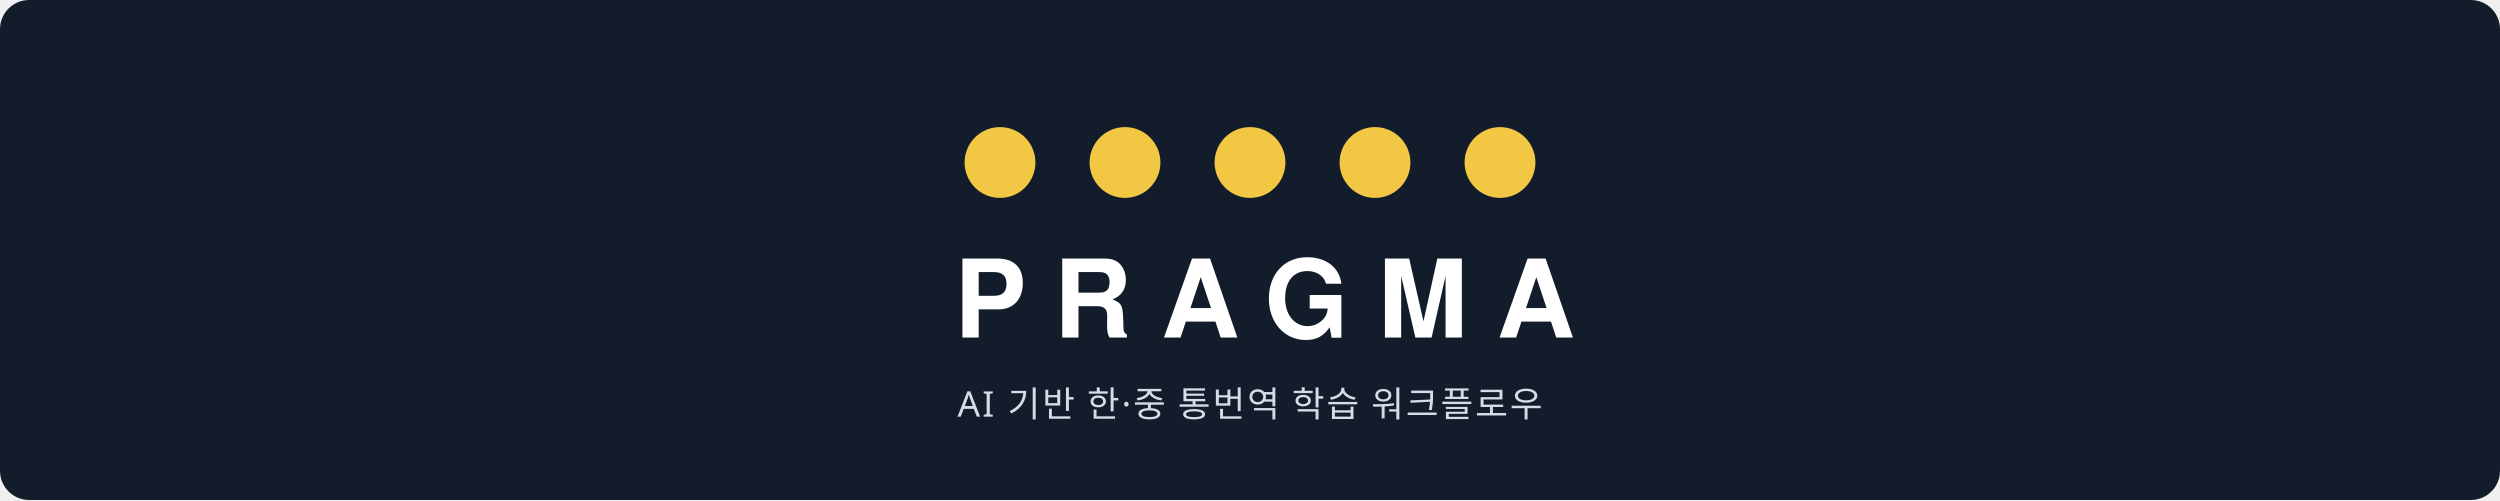
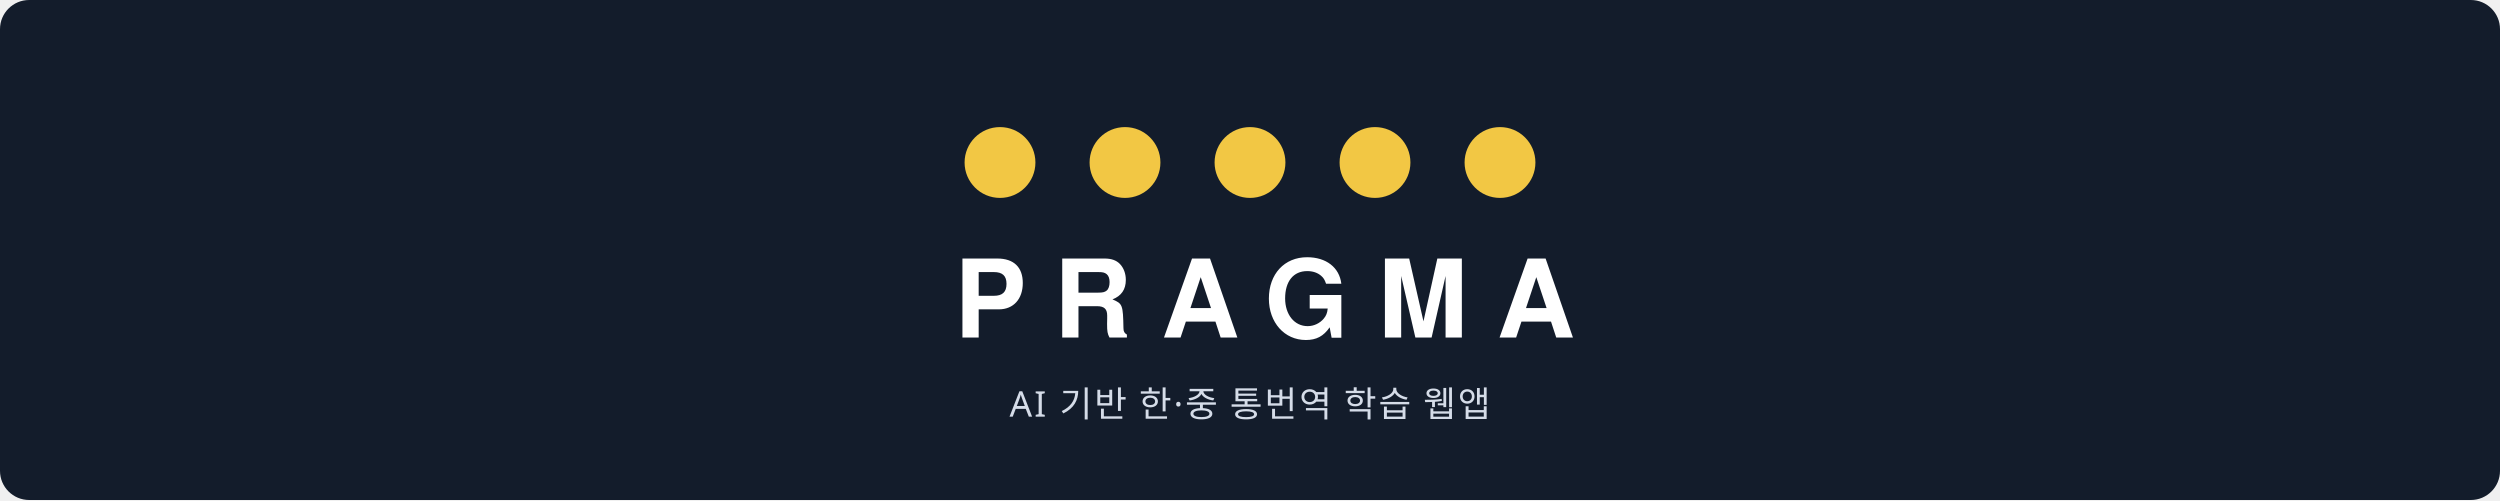
<svg xmlns="http://www.w3.org/2000/svg" width="1200" height="240" viewBox="0 0 1200 240" role="img" aria-label="PRAGMA">
  <rect width="1200" height="240" rx="14" fill="#131C2B" />
  <g fill="#F2C744">
    <circle cx="480" cy="78" r="17" />
    <circle cx="540" cy="78" r="17" />
    <circle cx="600" cy="78" r="17" />
    <circle cx="660" cy="78" r="17" />
    <circle cx="720" cy="78" r="17" />
  </g>
  <text x="607" y="162" text-anchor="middle" font-family="Segoe UI, Helvetica, Arial, sans-serif" font-size="52" font-weight="700" letter-spacing="14" fill="#FFFFFF">PRAGMA</text>
-   <text x="600" y="200" text-anchor="middle" font-family="Pretendard, Apple SD Gothic Neo, Malgun Gothic, Noto Sans KR, sans-serif" font-size="17" letter-spacing="1" fill="#D5DCE8">AI 기반 한·중 통번역 학습 워크플로우</text>
+   <text x="600" y="200" text-anchor="middle" font-family="Pretendard, Apple SD Gothic Neo, Malgun Gothic, Noto Sans KR, sans-serif" font-size="17" letter-spacing="1" fill="#D5DCE8">AI 기반 한·중 통번역 학습 웹앱</text>
</svg>
